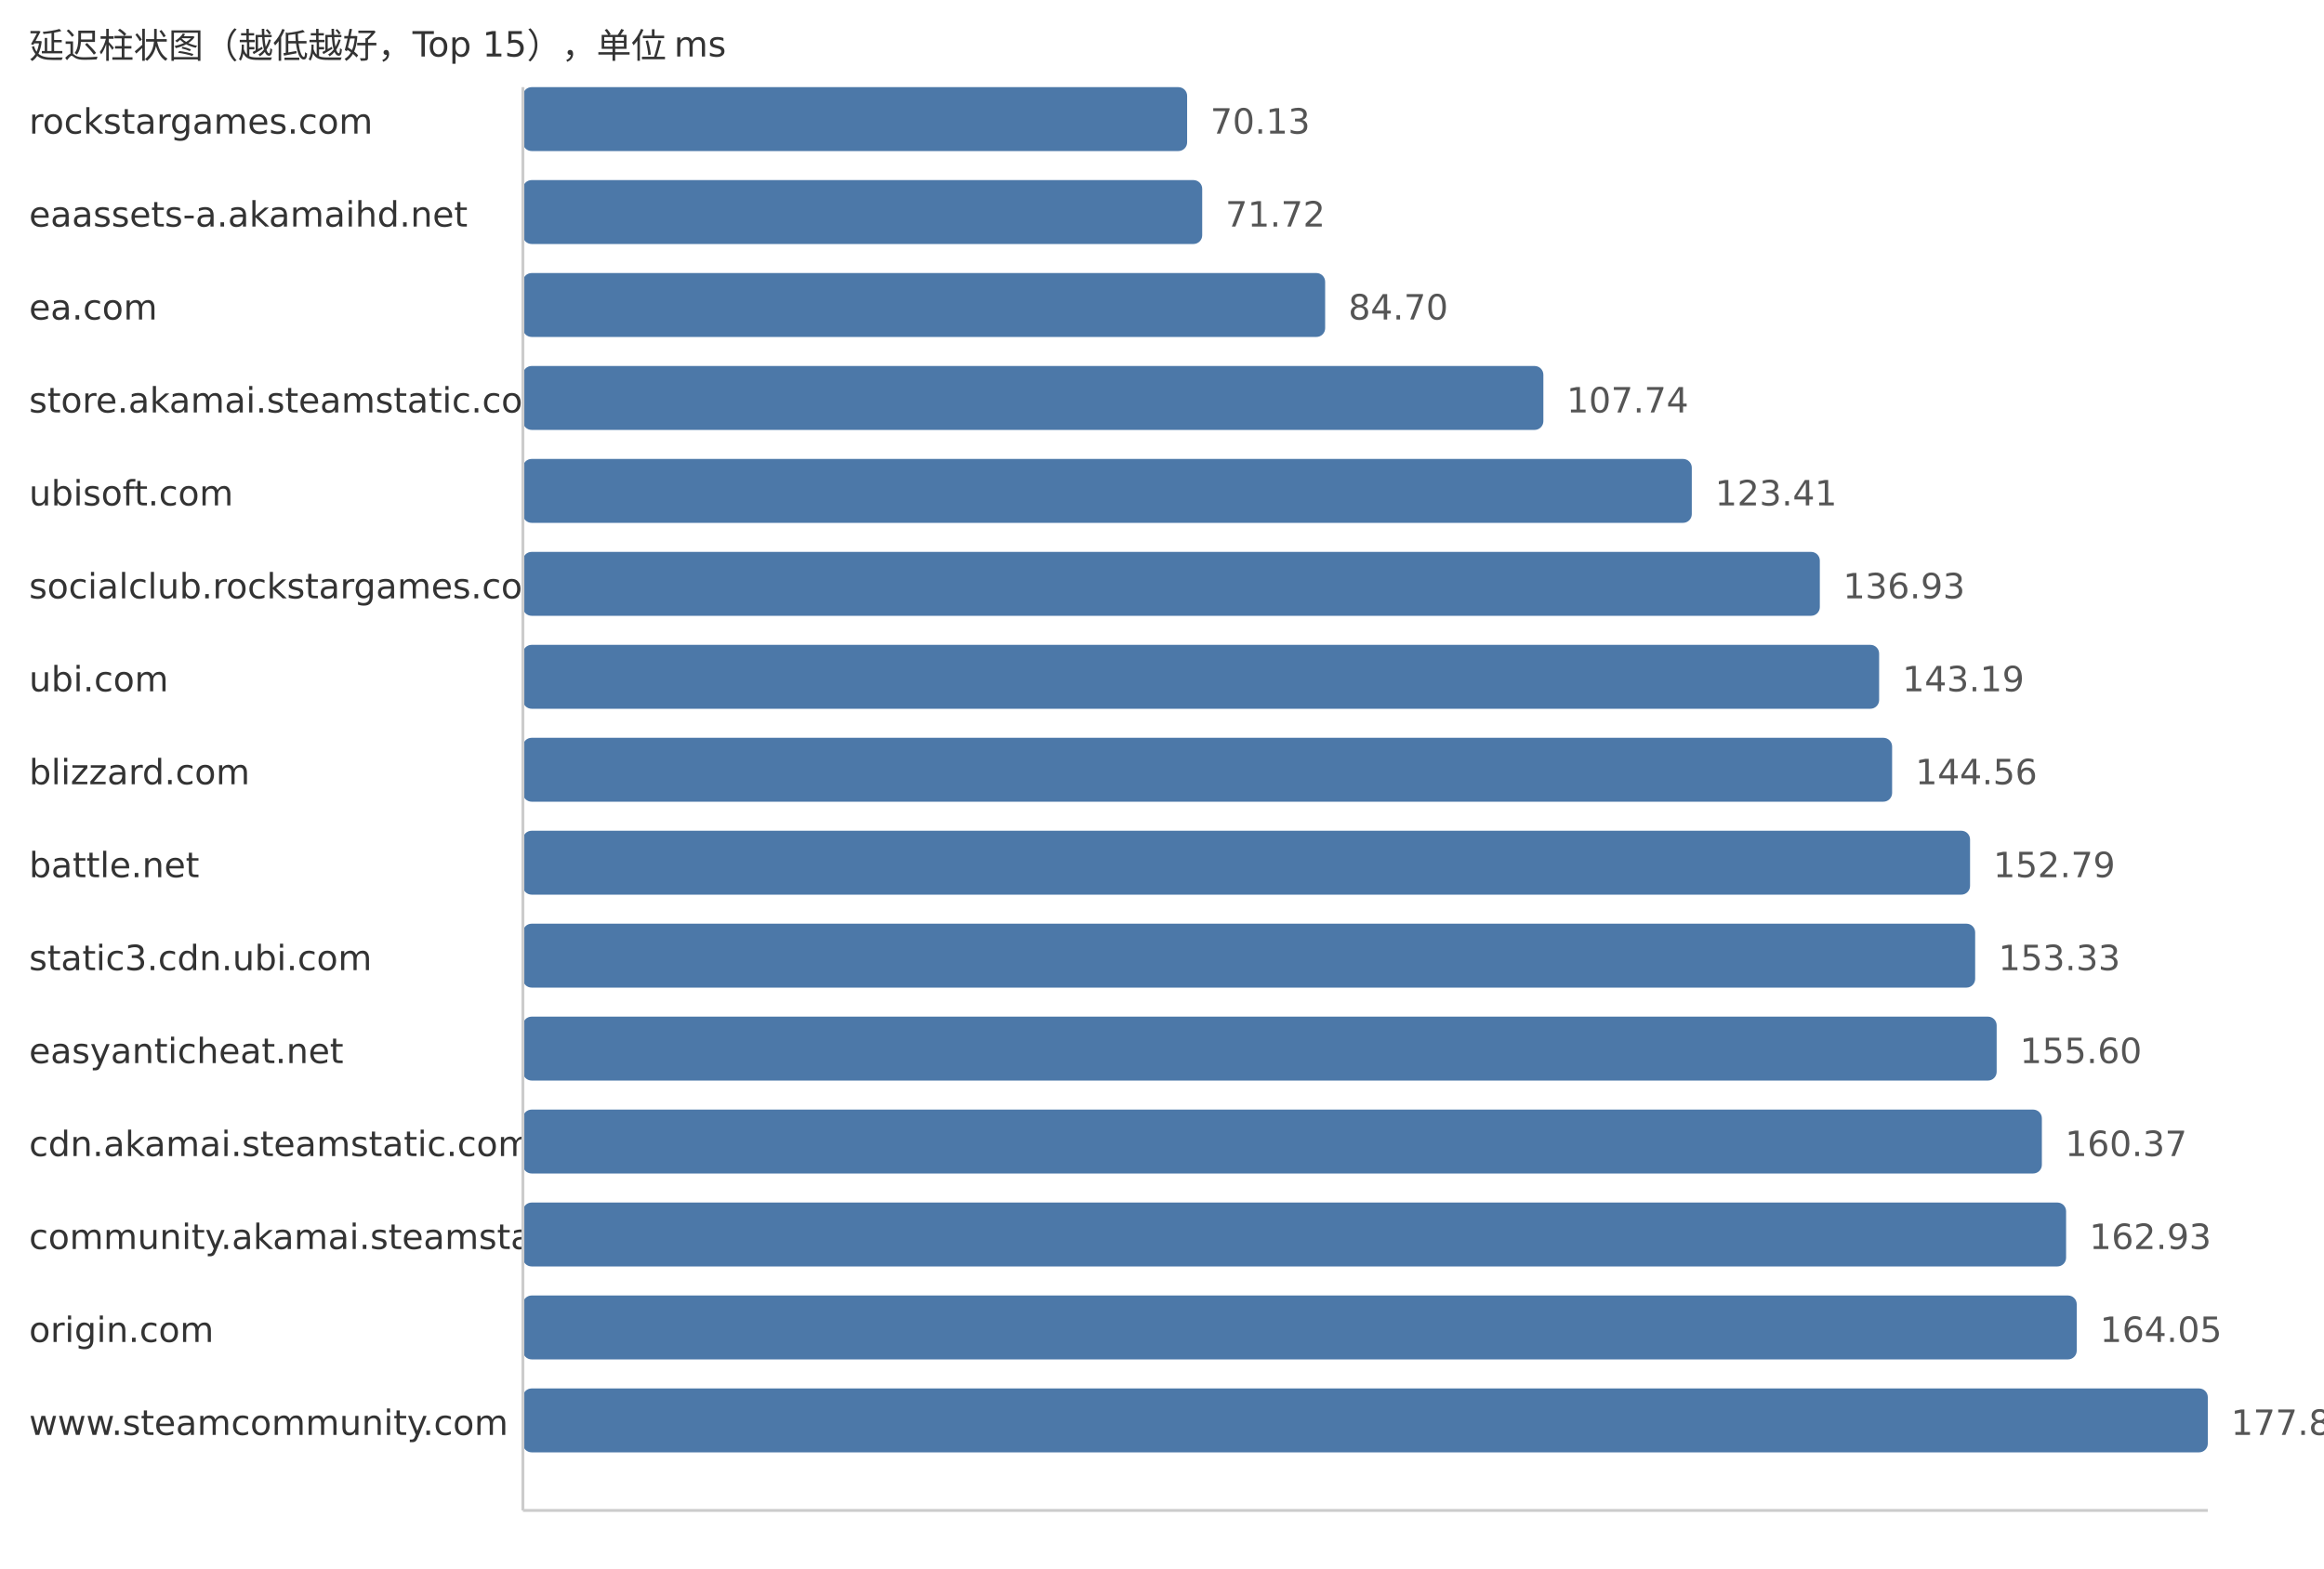
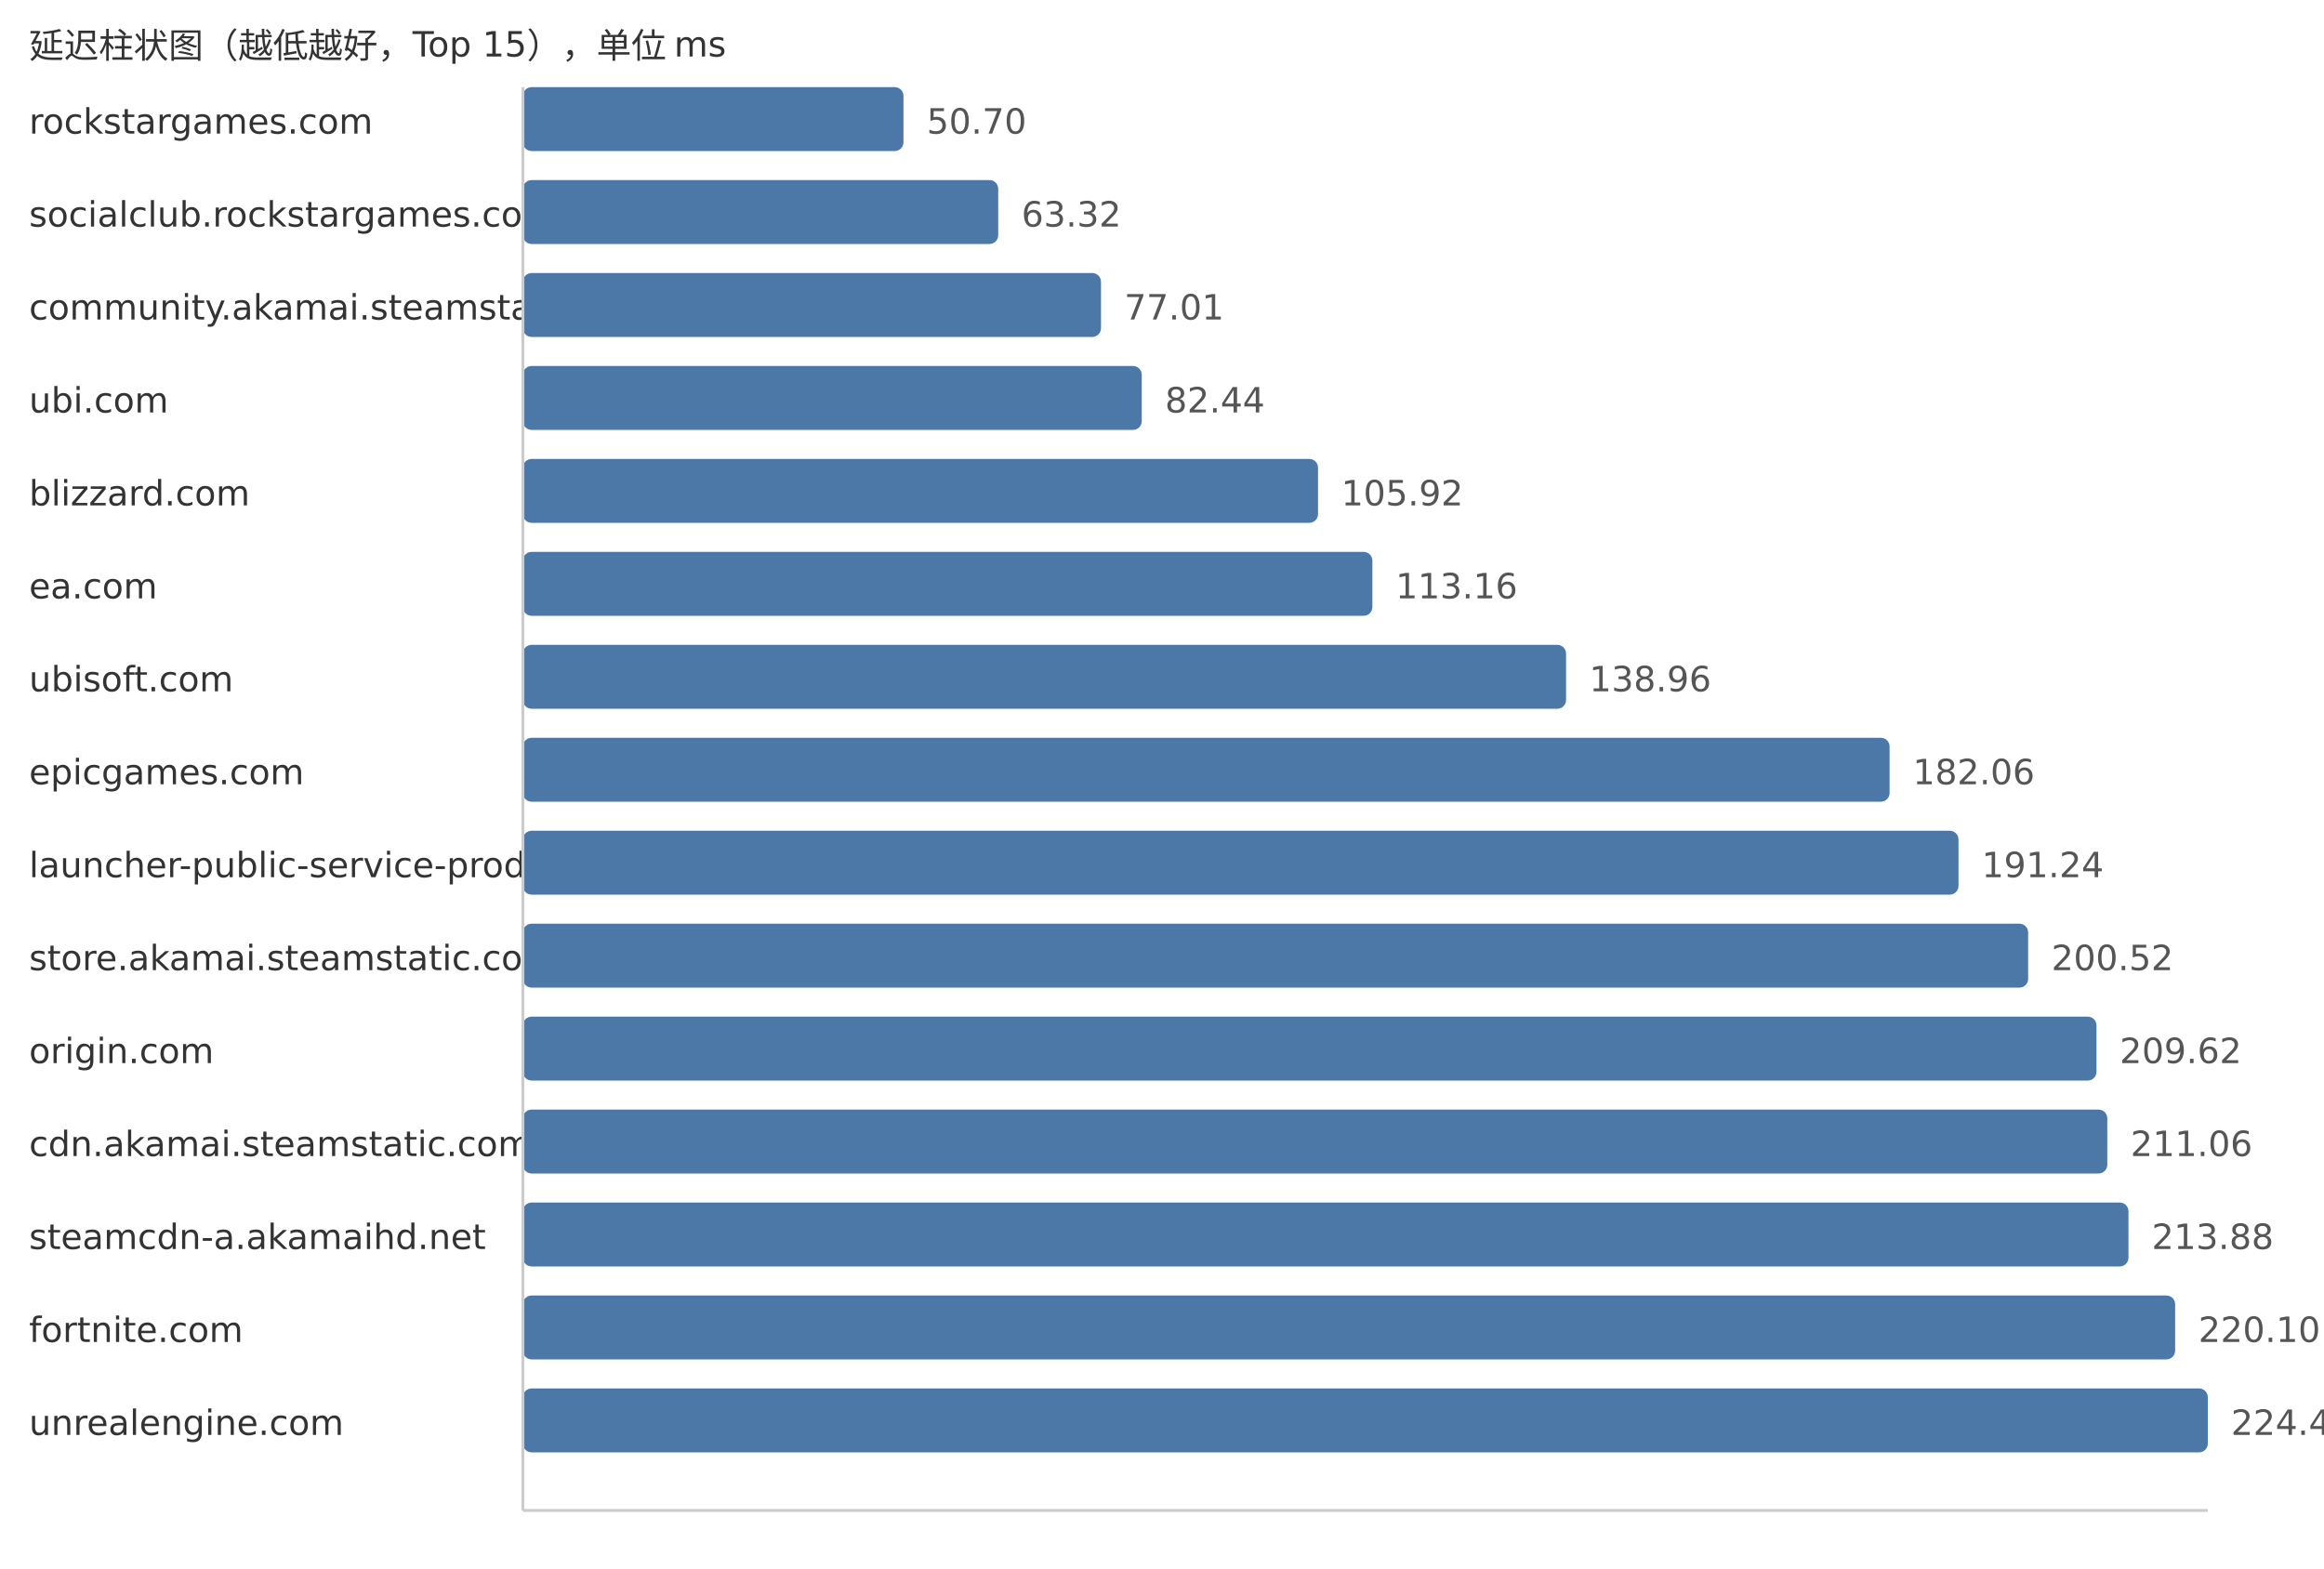
<svg xmlns="http://www.w3.org/2000/svg" width="800" height="540">
  <style> .label{font-family:DejaVu Sans,Verdana,Geneva,sans-serif;font-size:12px;fill:#333} .value{font-family:DejaVu Sans,Verdana,Geneva,sans-serif;font-size:12px;fill:#555} </style>
  <text x="10" y="20" class="label">延迟柱状图（越低越好，Top 15），单位 ms</text>
  <text x="10" y="46" class="label">rockstargames.com</text>
-   <rect x="180" y="30" width="228.65" height="22" fill="#4c78a8" rx="3" />
-   <text x="416.65" y="46" class="value">70.13</text>
-   <text x="10" y="78" class="label">eaassets-a.akamaihd.net</text>
-   <rect x="180" y="62" width="233.84" height="22" fill="#4c78a8" rx="3" />
-   <text x="421.84" y="78" class="value">71.72</text>
-   <text x="10" y="110" class="label">ea.com</text>
-   <rect x="180" y="94" width="276.16" height="22" fill="#4c78a8" rx="3" />
-   <text x="464.16" y="110" class="value">84.70</text>
-   <text x="10" y="142" class="label">store.akamai.steamstatic.com</text>
-   <rect x="180" y="126" width="351.28" height="22" fill="#4c78a8" rx="3" />
-   <text x="539.28" y="142" class="value">107.74</text>
-   <text x="10" y="174" class="label">ubisoft.com</text>
-   <rect x="180" y="158" width="402.37" height="22" fill="#4c78a8" rx="3" />
-   <text x="590.37" y="174" class="value">123.41</text>
-   <text x="10" y="206" class="label">socialclub.rockstargames.com</text>
-   <rect x="180" y="190" width="446.45" height="22" fill="#4c78a8" rx="3" />
-   <text x="634.45" y="206" class="value">136.93</text>
-   <text x="10" y="238" class="label">ubi.com</text>
-   <rect x="180" y="222" width="466.86" height="22" fill="#4c78a8" rx="3" />
-   <text x="654.86" y="238" class="value">143.19</text>
-   <text x="10" y="270" class="label">blizzard.com</text>
-   <rect x="180" y="254" width="471.33" height="22" fill="#4c78a8" rx="3" />
-   <text x="659.33" y="270" class="value">144.56</text>
-   <text x="10" y="302" class="label">battle.net</text>
-   <rect x="180" y="286" width="498.16" height="22" fill="#4c78a8" rx="3" />
-   <text x="686.16" y="302" class="value">152.79</text>
-   <text x="10" y="334" class="label">static3.cdn.ubi.com</text>
-   <rect x="180" y="318" width="499.92" height="22" fill="#4c78a8" rx="3" />
-   <text x="687.92" y="334" class="value">153.33</text>
-   <text x="10" y="366" class="label">easyanticheat.net</text>
-   <rect x="180" y="350" width="507.32" height="22" fill="#4c78a8" rx="3" />
-   <text x="695.32" y="366" class="value">155.60</text>
+   <rect x="180" y="30" width="131.01" height="22" fill="#4c78a8" rx="3" />
+   <text x="319.01" y="46" class="value">50.70</text>
+   <text x="10" y="78" class="label">socialclub.rockstargames.com</text>
+   <rect x="180" y="62" width="163.62" height="22" fill="#4c78a8" rx="3" />
+   <text x="351.62" y="78" class="value">63.32</text>
+   <text x="10" y="110" class="label">community.akamai.steamstatic.com</text>
+   <rect x="180" y="94" width="199.0" height="22" fill="#4c78a8" rx="3" />
+   <text x="387.0" y="110" class="value">77.01</text>
+   <text x="10" y="142" class="label">ubi.com</text>
+   <rect x="180" y="126" width="213.03" height="22" fill="#4c78a8" rx="3" />
+   <text x="401.03" y="142" class="value">82.44</text>
+   <text x="10" y="174" class="label">blizzard.com</text>
+   <rect x="180" y="158" width="273.71" height="22" fill="#4c78a8" rx="3" />
+   <text x="461.71" y="174" class="value">105.92</text>
+   <text x="10" y="206" class="label">ea.com</text>
+   <rect x="180" y="190" width="292.42" height="22" fill="#4c78a8" rx="3" />
+   <text x="480.42" y="206" class="value">113.16</text>
+   <text x="10" y="238" class="label">ubisoft.com</text>
+   <rect x="180" y="222" width="359.09" height="22" fill="#4c78a8" rx="3" />
+   <text x="547.09" y="238" class="value">138.96</text>
+   <text x="10" y="270" class="label">epicgames.com</text>
+   <rect x="180" y="254" width="470.46" height="22" fill="#4c78a8" rx="3" />
+   <text x="658.46" y="270" class="value">182.06</text>
+   <text x="10" y="302" class="label">launcher-public-service-prod06.ol.epicgames.com</text>
+   <rect x="180" y="286" width="494.18" height="22" fill="#4c78a8" rx="3" />
+   <text x="682.18" y="302" class="value">191.24</text>
+   <text x="10" y="334" class="label">store.akamai.steamstatic.com</text>
+   <rect x="180" y="318" width="518.16" height="22" fill="#4c78a8" rx="3" />
+   <text x="706.16" y="334" class="value">200.52</text>
+   <text x="10" y="366" class="label">origin.com</text>
+   <rect x="180" y="350" width="541.68" height="22" fill="#4c78a8" rx="3" />
+   <text x="729.68" y="366" class="value">209.62</text>
  <text x="10" y="398" class="label">cdn.akamai.steamstatic.com</text>
-   <rect x="180" y="382" width="522.88" height="22" fill="#4c78a8" rx="3" />
-   <text x="710.88" y="398" class="value">160.37</text>
-   <text x="10" y="430" class="label">community.akamai.steamstatic.com</text>
-   <rect x="180" y="414" width="531.22" height="22" fill="#4c78a8" rx="3" />
-   <text x="719.22" y="430" class="value">162.93</text>
-   <text x="10" y="462" class="label">origin.com</text>
-   <rect x="180" y="446" width="534.88" height="22" fill="#4c78a8" rx="3" />
-   <text x="722.88" y="462" class="value">164.05</text>
-   <text x="10" y="494" class="label">www.steamcommunity.com</text>
+   <rect x="180" y="382" width="545.4" height="22" fill="#4c78a8" rx="3" />
+   <text x="733.4" y="398" class="value">211.06</text>
+   <text x="10" y="430" class="label">steamcdn-a.akamaihd.net</text>
+   <rect x="180" y="414" width="552.69" height="22" fill="#4c78a8" rx="3" />
+   <text x="740.69" y="430" class="value">213.88</text>
+   <text x="10" y="462" class="label">fortnite.com</text>
+   <rect x="180" y="446" width="568.76" height="22" fill="#4c78a8" rx="3" />
+   <text x="756.76" y="462" class="value">220.10</text>
+   <text x="10" y="494" class="label">unrealengine.com</text>
  <rect x="180" y="478" width="580.0" height="22" fill="#4c78a8" rx="3" />
-   <text x="768.0" y="494" class="value">177.89</text>
+   <text x="768.0" y="494" class="value">224.45</text>
  <line x1="180" y1="30" x2="180" y2="520" stroke="#ccc" />
  <line x1="180" y1="520" x2="760" y2="520" stroke="#ccc" />
</svg>
